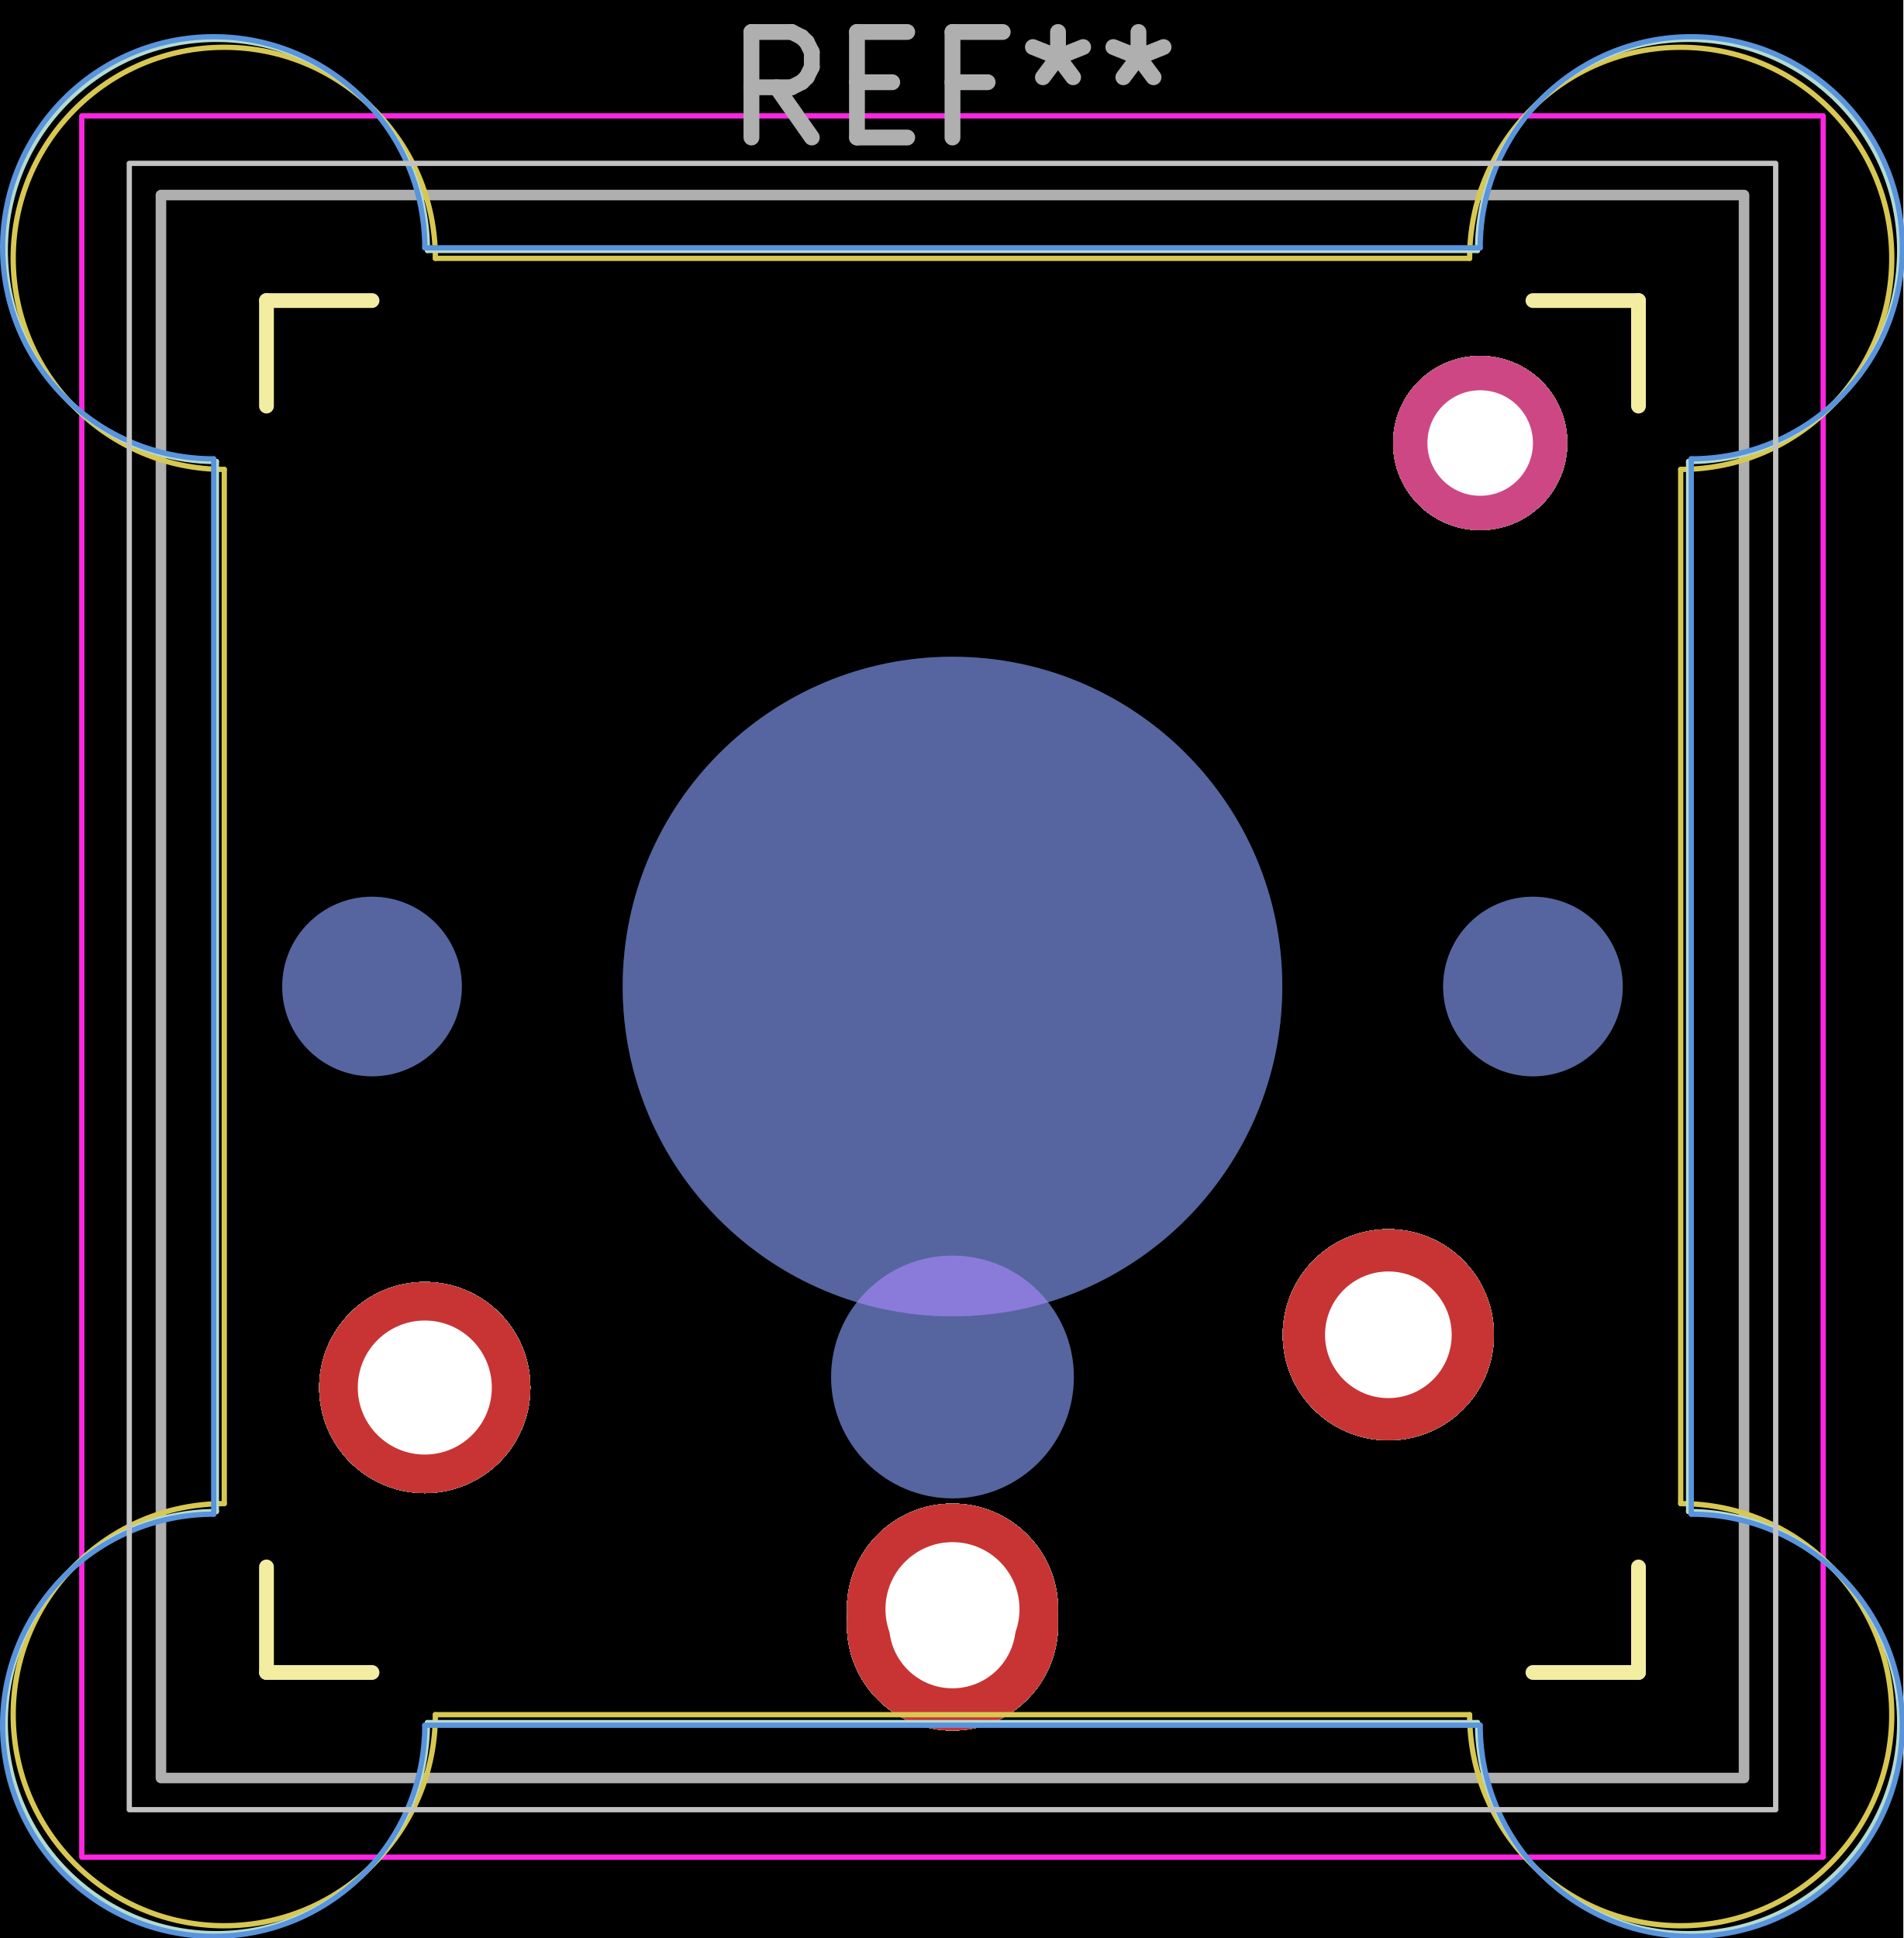
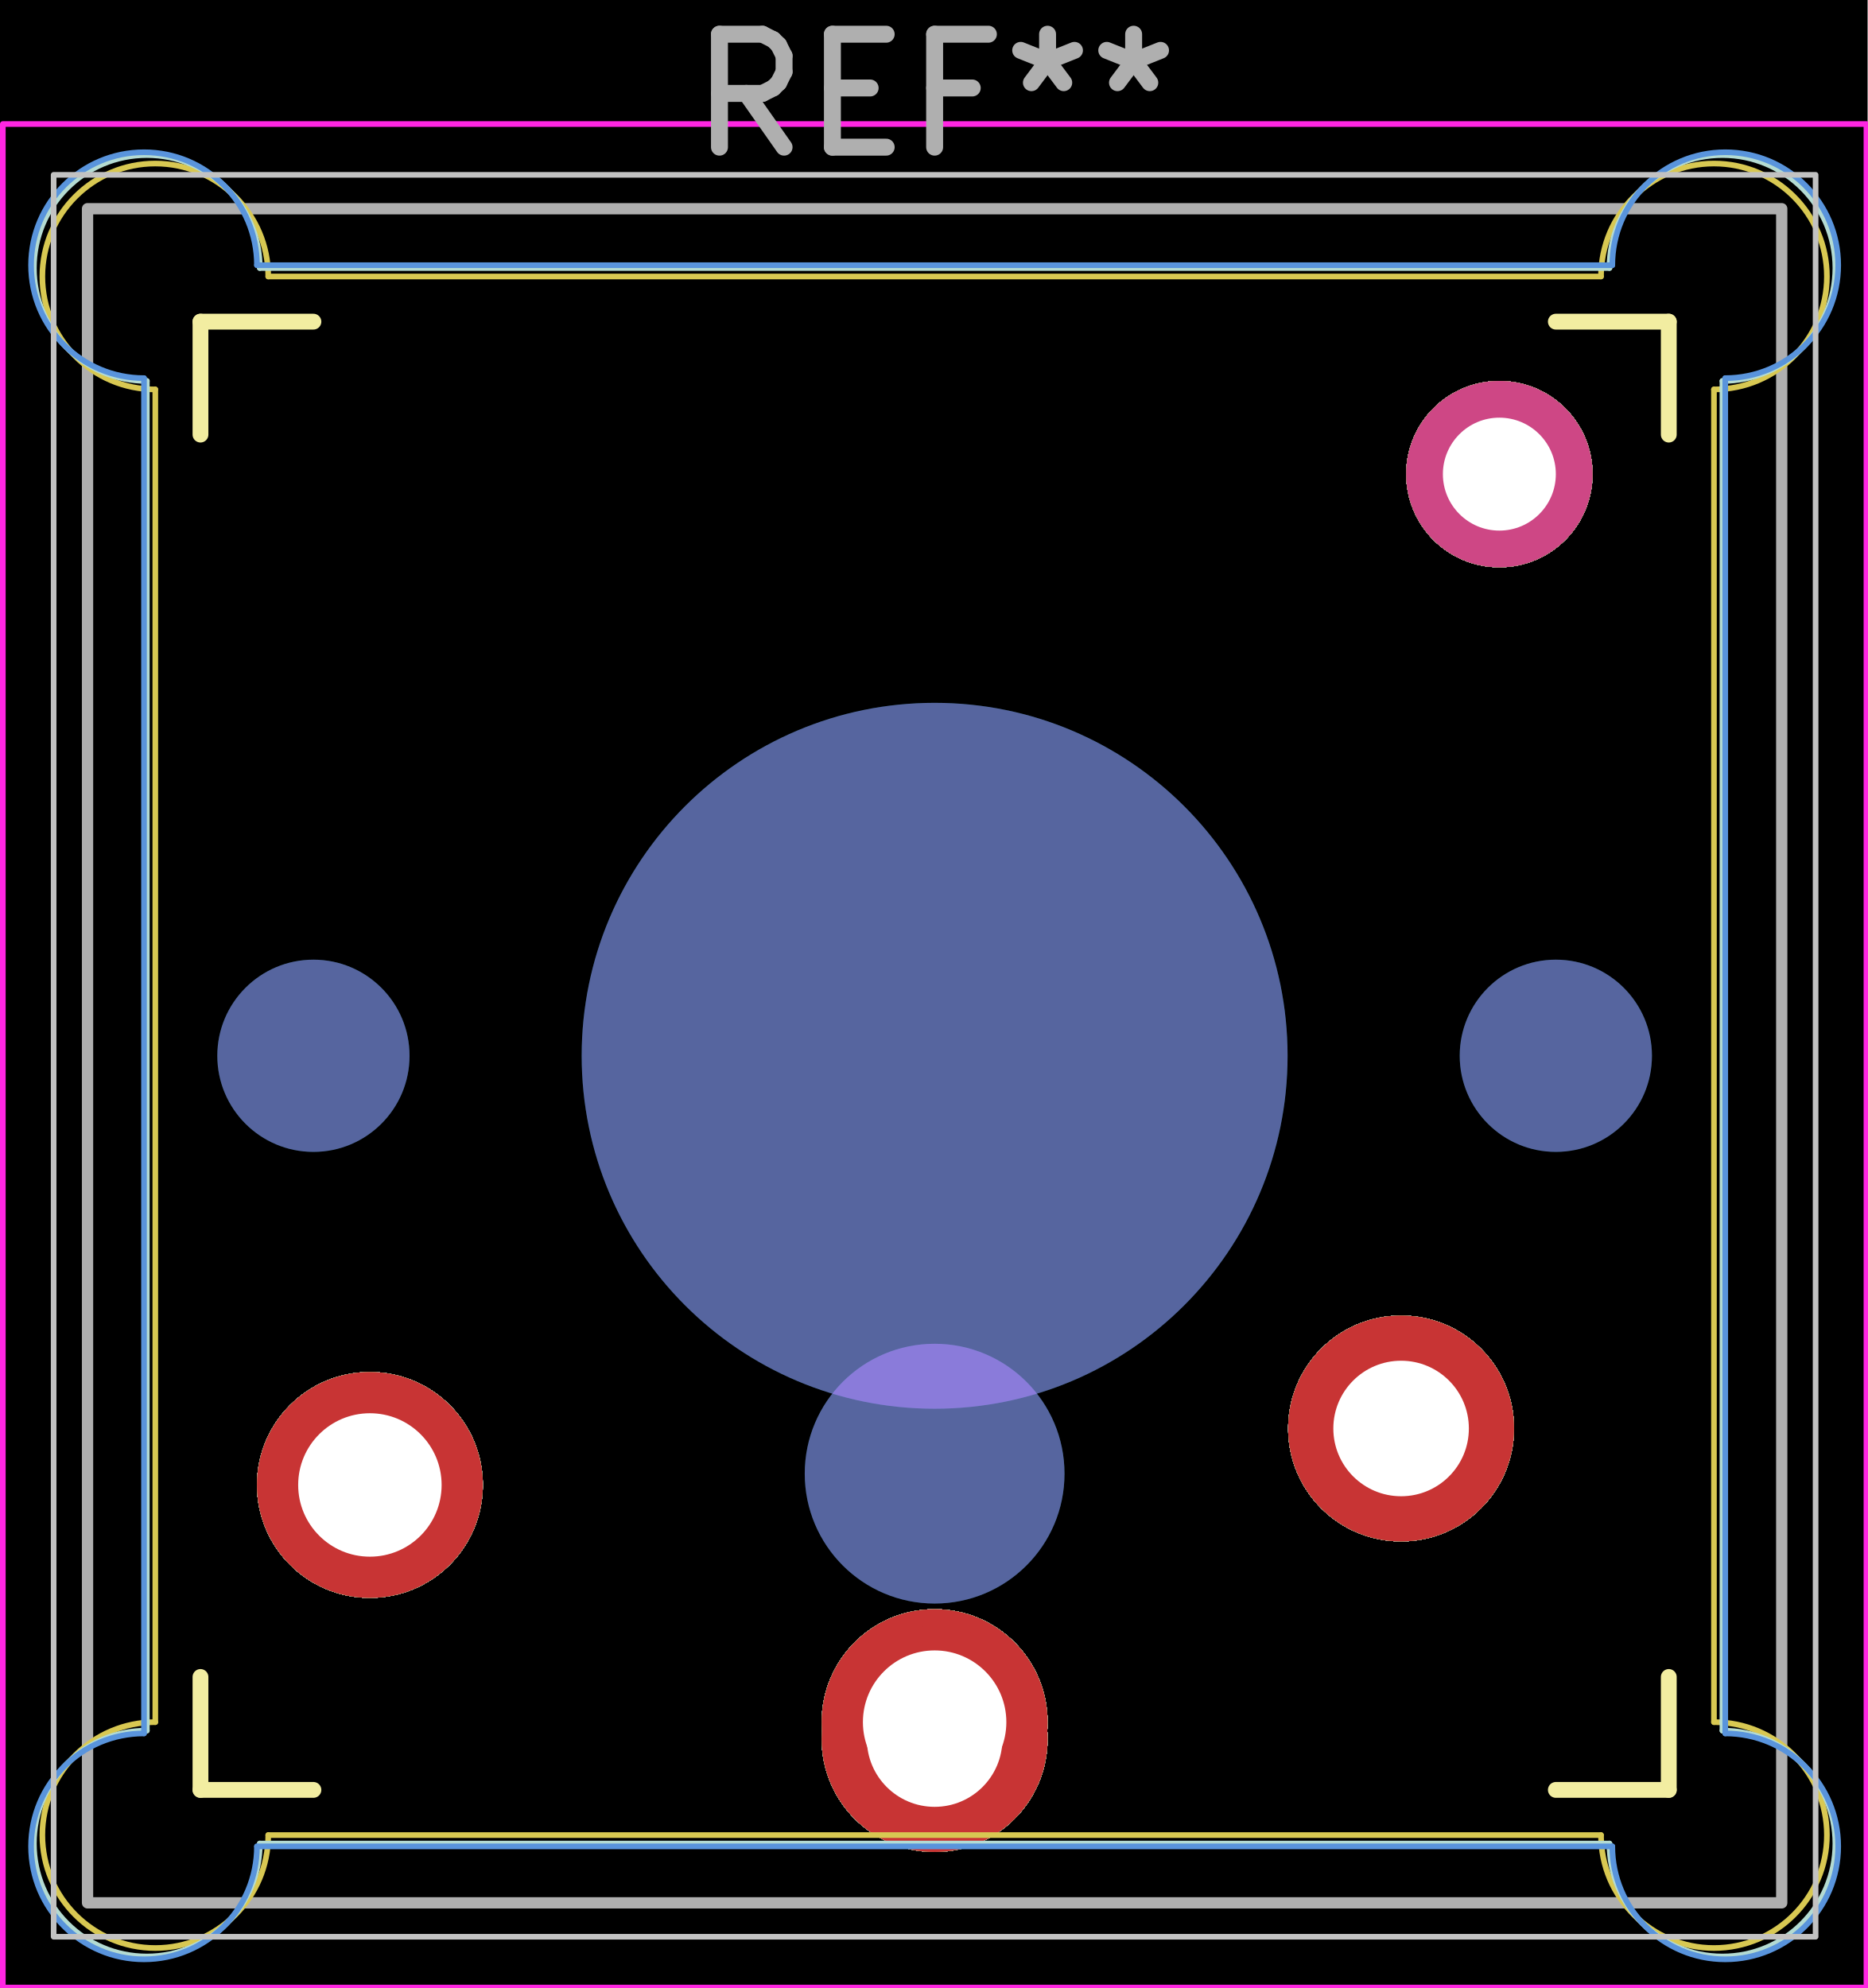
- <svg xmlns="http://www.w3.org/2000/svg" version="1.1" width="100%" height="100%" viewBox="0 0 18.034 18.364" preserveAspectRatio="xMidYMid meet">
+ <svg xmlns="http://www.w3.org/2000/svg" version="1.1" width="100%" height="100%" viewBox="0 0 16.535 17.602" preserveAspectRatio="xMidYMid meet">
  <rect width="100%" height="100%" fill="black" />
  <g style="fill:#000000; fill-opacity:1;stroke:#000000; stroke-opacity:1; stroke-linecap:round; stroke-linejoin:round;" transform="translate(0 0) scale(1 1)">
</g>
  <g style="fill:#4D7FC4; fill-opacity:1; stroke:none;">
-     <circle cx="14.025" cy="4.198" r="0.825" />
-     <circle cx="9.025" cy="15.248" r="1" />
-     <circle cx="9.025" cy="15.398" r="1" />
-     <circle cx="4.025" cy="13.148" r="1" />
-     <circle cx="13.155" cy="12.648" r="1" />
+     <circle cx="13.275" cy="4.198" r="0.825" />
+     <circle cx="8.275" cy="15.248" r="1" />
+     <circle cx="8.275" cy="15.398" r="1" />
+     <circle cx="3.275" cy="13.148" r="1" />
+     <circle cx="12.405" cy="12.648" r="1" />
  </g>
  <g style="fill:#02FFEE; fill-opacity:0.4; stroke:none;">
-     <circle cx="3.525" cy="9.348" r="0.851" />
-     <circle cx="9.025" cy="9.348" r="3.125" />
-     <circle cx="9.025" cy="13.048" r="1.15" />
-     <circle cx="14.025" cy="4.198" r="0.825" />
-     <circle cx="14.525" cy="9.348" r="0.851" />
-     <circle cx="9.025" cy="15.248" r="1" />
-     <circle cx="9.025" cy="15.398" r="1" />
-     <circle cx="4.025" cy="13.148" r="1" />
-     <circle cx="13.155" cy="12.648" r="1" />
+     <circle cx="2.775" cy="9.348" r="0.851" />
+     <circle cx="8.275" cy="9.348" r="3.125" />
+     <circle cx="8.275" cy="13.048" r="1.15" />
+     <circle cx="13.275" cy="4.198" r="0.825" />
+     <circle cx="13.775" cy="9.348" r="0.851" />
+     <circle cx="8.275" cy="15.248" r="1" />
+     <circle cx="8.275" cy="15.398" r="1" />
+     <circle cx="3.275" cy="13.148" r="1" />
+     <circle cx="12.405" cy="12.648" r="1" />
  </g>
  <g style="fill:#F2EDA1; fill-opacity:1; stroke:none;">
-     <circle cx="14.025" cy="4.198" r="0.825" />
-     <circle cx="9.025" cy="15.248" r="1" />
-     <circle cx="9.025" cy="15.398" r="1" />
-     <circle cx="4.025" cy="13.148" r="1" />
-     <circle cx="13.155" cy="12.648" r="1" />
+     <circle cx="13.275" cy="4.198" r="0.825" />
+     <circle cx="8.275" cy="15.248" r="1" />
+     <circle cx="8.275" cy="15.398" r="1" />
+     <circle cx="3.275" cy="13.148" r="1" />
+     <circle cx="12.405" cy="12.648" r="1" />
  </g>
  <g style="fill:#E8B2A7; fill-opacity:1; stroke:none;">
-     <circle cx="14.025" cy="4.198" r="0.825" />
-     <circle cx="9.025" cy="15.248" r="1" />
-     <circle cx="9.025" cy="15.398" r="1" />
-     <circle cx="4.025" cy="13.148" r="1" />
-     <circle cx="13.155" cy="12.648" r="1" />
+     <circle cx="13.275" cy="4.198" r="0.825" />
+     <circle cx="8.275" cy="15.248" r="1" />
+     <circle cx="8.275" cy="15.398" r="1" />
+     <circle cx="3.275" cy="13.148" r="1" />
+     <circle cx="12.405" cy="12.648" r="1" />
  </g>
  <g style="fill:#28CCD9; fill-opacity:1; stroke:none;">
-     <circle cx="14.025" cy="4.198" r="0.825" />
-     <circle cx="9.025" cy="15.248" r="1" />
-     <circle cx="9.025" cy="15.398" r="1" />
-     <circle cx="4.025" cy="13.148" r="1" />
-     <circle cx="13.155" cy="12.648" r="1" />
+     <circle cx="13.275" cy="4.198" r="0.825" />
+     <circle cx="8.275" cy="15.248" r="1" />
+     <circle cx="8.275" cy="15.398" r="1" />
+     <circle cx="3.275" cy="13.148" r="1" />
+     <circle cx="12.405" cy="12.648" r="1" />
  </g>
  <g style="fill:#A7A5C6; fill-opacity:1; stroke:none;">
-     <circle cx="14.025" cy="4.198" r="0.825" />
-     <circle cx="9.025" cy="15.248" r="1" />
-     <circle cx="9.025" cy="15.398" r="1" />
-     <circle cx="4.025" cy="13.148" r="1" />
-     <circle cx="13.155" cy="12.648" r="1" />
+     <circle cx="13.275" cy="4.198" r="0.825" />
+     <circle cx="8.275" cy="15.248" r="1" />
+     <circle cx="8.275" cy="15.398" r="1" />
+     <circle cx="3.275" cy="13.148" r="1" />
+     <circle cx="12.405" cy="12.648" r="1" />
  </g>
  <g style="fill:#F76F8E; fill-opacity:1; stroke:none;">
-     <circle cx="14.025" cy="4.198" r="0.825" />
-     <circle cx="9.025" cy="15.248" r="1" />
-     <circle cx="9.025" cy="15.398" r="1" />
-     <circle cx="4.025" cy="13.148" r="1" />
-     <circle cx="13.155" cy="12.648" r="1" />
+     <circle cx="13.275" cy="4.198" r="0.825" />
+     <circle cx="8.275" cy="15.248" r="1" />
+     <circle cx="8.275" cy="15.398" r="1" />
+     <circle cx="3.275" cy="13.148" r="1" />
+     <circle cx="12.405" cy="12.648" r="1" />
  </g>
  <g style="fill:#5BC3EB; fill-opacity:1; stroke:none;">
-     <circle cx="14.025" cy="4.198" r="0.825" />
-     <circle cx="9.025" cy="15.248" r="1" />
-     <circle cx="9.025" cy="15.398" r="1" />
-     <circle cx="4.025" cy="13.148" r="1" />
-     <circle cx="13.155" cy="12.648" r="1" />
+     <circle cx="13.275" cy="4.198" r="0.825" />
+     <circle cx="8.275" cy="15.248" r="1" />
+     <circle cx="8.275" cy="15.398" r="1" />
+     <circle cx="3.275" cy="13.148" r="1" />
+     <circle cx="12.405" cy="12.648" r="1" />
  </g>
  <g style="fill:#ED7C33; fill-opacity:1; stroke:none;">
-     <circle cx="14.025" cy="4.198" r="0.825" />
-     <circle cx="9.025" cy="15.248" r="1" />
-     <circle cx="9.025" cy="15.398" r="1" />
-     <circle cx="4.025" cy="13.148" r="1" />
-     <circle cx="13.155" cy="12.648" r="1" />
+     <circle cx="13.275" cy="4.198" r="0.825" />
+     <circle cx="8.275" cy="15.248" r="1" />
+     <circle cx="8.275" cy="15.398" r="1" />
+     <circle cx="3.275" cy="13.148" r="1" />
+     <circle cx="12.405" cy="12.648" r="1" />
  </g>
  <g style="fill:#F2EDA1; fill-opacity:1; stroke:none;">
-     <circle cx="14.025" cy="4.198" r="0.825" />
-     <circle cx="9.025" cy="15.248" r="1" />
-     <circle cx="9.025" cy="15.398" r="1" />
-     <circle cx="4.025" cy="13.148" r="1" />
-     <circle cx="13.155" cy="12.648" r="1" />
+     <circle cx="13.275" cy="4.198" r="0.825" />
+     <circle cx="8.275" cy="15.248" r="1" />
+     <circle cx="8.275" cy="15.398" r="1" />
+     <circle cx="3.275" cy="13.148" r="1" />
+     <circle cx="12.405" cy="12.648" r="1" />
  </g>
  <g style="fill:#E8B2A7; fill-opacity:1; stroke:none;">
-     <circle cx="14.025" cy="4.198" r="0.825" />
-     <circle cx="9.025" cy="15.248" r="1" />
-     <circle cx="9.025" cy="15.398" r="1" />
-     <circle cx="4.025" cy="13.148" r="1" />
-     <circle cx="13.155" cy="12.648" r="1" />
+     <circle cx="13.275" cy="4.198" r="0.825" />
+     <circle cx="8.275" cy="15.248" r="1" />
+     <circle cx="8.275" cy="15.398" r="1" />
+     <circle cx="3.275" cy="13.148" r="1" />
+     <circle cx="12.405" cy="12.648" r="1" />
  </g>
  <g style="fill:#28CCD9; fill-opacity:1; stroke:none;">
-     <circle cx="14.025" cy="4.198" r="0.825" />
-     <circle cx="9.025" cy="15.248" r="1" />
-     <circle cx="9.025" cy="15.398" r="1" />
-     <circle cx="4.025" cy="13.148" r="1" />
-     <circle cx="13.155" cy="12.648" r="1" />
+     <circle cx="13.275" cy="4.198" r="0.825" />
+     <circle cx="8.275" cy="15.248" r="1" />
+     <circle cx="8.275" cy="15.398" r="1" />
+     <circle cx="3.275" cy="13.148" r="1" />
+     <circle cx="12.405" cy="12.648" r="1" />
  </g>
  <g style="fill:#A7A5C6; fill-opacity:1; stroke:none;">
-     <circle cx="14.025" cy="4.198" r="0.825" />
-     <circle cx="9.025" cy="15.248" r="1" />
-     <circle cx="9.025" cy="15.398" r="1" />
-     <circle cx="4.025" cy="13.148" r="1" />
-     <circle cx="13.155" cy="12.648" r="1" />
+     <circle cx="13.275" cy="4.198" r="0.825" />
+     <circle cx="8.275" cy="15.248" r="1" />
+     <circle cx="8.275" cy="15.398" r="1" />
+     <circle cx="3.275" cy="13.148" r="1" />
+     <circle cx="12.405" cy="12.648" r="1" />
  </g>
  <g style="fill:#F76F8E; fill-opacity:1; stroke:none;">
-     <circle cx="14.025" cy="4.198" r="0.825" />
-     <circle cx="9.025" cy="15.248" r="1" />
-     <circle cx="9.025" cy="15.398" r="1" />
-     <circle cx="4.025" cy="13.148" r="1" />
-     <circle cx="13.155" cy="12.648" r="1" />
+     <circle cx="13.275" cy="4.198" r="0.825" />
+     <circle cx="8.275" cy="15.248" r="1" />
+     <circle cx="8.275" cy="15.398" r="1" />
+     <circle cx="3.275" cy="13.148" r="1" />
+     <circle cx="12.405" cy="12.648" r="1" />
  </g>
  <g style="fill:#5BC3EB; fill-opacity:1; stroke:none;">
-     <circle cx="14.025" cy="4.198" r="0.825" />
-     <circle cx="9.025" cy="15.248" r="1" />
-     <circle cx="9.025" cy="15.398" r="1" />
-     <circle cx="4.025" cy="13.148" r="1" />
-     <circle cx="13.155" cy="12.648" r="1" />
+     <circle cx="13.275" cy="4.198" r="0.825" />
+     <circle cx="8.275" cy="15.248" r="1" />
+     <circle cx="8.275" cy="15.398" r="1" />
+     <circle cx="3.275" cy="13.148" r="1" />
+     <circle cx="12.405" cy="12.648" r="1" />
  </g>
  <g style="fill:#ED7C33; fill-opacity:1; stroke:none;">
-     <circle cx="14.025" cy="4.198" r="0.825" />
-     <circle cx="9.025" cy="15.248" r="1" />
-     <circle cx="9.025" cy="15.398" r="1" />
-     <circle cx="4.025" cy="13.148" r="1" />
-     <circle cx="13.155" cy="12.648" r="1" />
+     <circle cx="13.275" cy="4.198" r="0.825" />
+     <circle cx="8.275" cy="15.248" r="1" />
+     <circle cx="8.275" cy="15.398" r="1" />
+     <circle cx="3.275" cy="13.148" r="1" />
+     <circle cx="12.405" cy="12.648" r="1" />
  </g>
  <g style="fill:#F2EDA1; fill-opacity:1; stroke:none;">
-     <circle cx="14.025" cy="4.198" r="0.825" />
-     <circle cx="9.025" cy="15.248" r="1" />
-     <circle cx="9.025" cy="15.398" r="1" />
-     <circle cx="4.025" cy="13.148" r="1" />
-     <circle cx="13.155" cy="12.648" r="1" />
+     <circle cx="13.275" cy="4.198" r="0.825" />
+     <circle cx="8.275" cy="15.248" r="1" />
+     <circle cx="8.275" cy="15.398" r="1" />
+     <circle cx="3.275" cy="13.148" r="1" />
+     <circle cx="12.405" cy="12.648" r="1" />
  </g>
  <g style="fill:#E8B2A7; fill-opacity:1; stroke:none;">
-     <circle cx="14.025" cy="4.198" r="0.825" />
-     <circle cx="9.025" cy="15.248" r="1" />
-     <circle cx="9.025" cy="15.398" r="1" />
-     <circle cx="4.025" cy="13.148" r="1" />
-     <circle cx="13.155" cy="12.648" r="1" />
+     <circle cx="13.275" cy="4.198" r="0.825" />
+     <circle cx="8.275" cy="15.248" r="1" />
+     <circle cx="8.275" cy="15.398" r="1" />
+     <circle cx="3.275" cy="13.148" r="1" />
+     <circle cx="12.405" cy="12.648" r="1" />
  </g>
  <g style="fill:#28CCD9; fill-opacity:1; stroke:none;">
-     <circle cx="14.025" cy="4.198" r="0.825" />
-     <circle cx="9.025" cy="15.248" r="1" />
-     <circle cx="9.025" cy="15.398" r="1" />
-     <circle cx="4.025" cy="13.148" r="1" />
-     <circle cx="13.155" cy="12.648" r="1" />
+     <circle cx="13.275" cy="4.198" r="0.825" />
+     <circle cx="8.275" cy="15.248" r="1" />
+     <circle cx="8.275" cy="15.398" r="1" />
+     <circle cx="3.275" cy="13.148" r="1" />
+     <circle cx="12.405" cy="12.648" r="1" />
  </g>
  <g style="fill:#A7A5C6; fill-opacity:1; stroke:none;">
-     <circle cx="14.025" cy="4.198" r="0.825" />
-     <circle cx="9.025" cy="15.248" r="1" />
-     <circle cx="9.025" cy="15.398" r="1" />
-     <circle cx="4.025" cy="13.148" r="1" />
-     <circle cx="13.155" cy="12.648" r="1" />
+     <circle cx="13.275" cy="4.198" r="0.825" />
+     <circle cx="8.275" cy="15.248" r="1" />
+     <circle cx="8.275" cy="15.398" r="1" />
+     <circle cx="3.275" cy="13.148" r="1" />
+     <circle cx="12.405" cy="12.648" r="1" />
  </g>
  <g style="fill:#F76F8E; fill-opacity:1; stroke:none;">
-     <circle cx="14.025" cy="4.198" r="0.825" />
-     <circle cx="9.025" cy="15.248" r="1" />
-     <circle cx="9.025" cy="15.398" r="1" />
-     <circle cx="4.025" cy="13.148" r="1" />
-     <circle cx="13.155" cy="12.648" r="1" />
+     <circle cx="13.275" cy="4.198" r="0.825" />
+     <circle cx="8.275" cy="15.248" r="1" />
+     <circle cx="8.275" cy="15.398" r="1" />
+     <circle cx="3.275" cy="13.148" r="1" />
+     <circle cx="12.405" cy="12.648" r="1" />
  </g>
  <g style="fill:#5BC3EB; fill-opacity:1; stroke:none;">
-     <circle cx="14.025" cy="4.198" r="0.825" />
-     <circle cx="9.025" cy="15.248" r="1" />
-     <circle cx="9.025" cy="15.398" r="1" />
-     <circle cx="4.025" cy="13.148" r="1" />
-     <circle cx="13.155" cy="12.648" r="1" />
+     <circle cx="13.275" cy="4.198" r="0.825" />
+     <circle cx="8.275" cy="15.248" r="1" />
+     <circle cx="8.275" cy="15.398" r="1" />
+     <circle cx="3.275" cy="13.148" r="1" />
+     <circle cx="12.405" cy="12.648" r="1" />
  </g>
  <g style="fill:#ED7C33; fill-opacity:1; stroke:none;">
-     <circle cx="14.025" cy="4.198" r="0.825" />
-     <circle cx="9.025" cy="15.248" r="1" />
-     <circle cx="9.025" cy="15.398" r="1" />
-     <circle cx="4.025" cy="13.148" r="1" />
-     <circle cx="13.155" cy="12.648" r="1" />
+     <circle cx="13.275" cy="4.198" r="0.825" />
+     <circle cx="8.275" cy="15.248" r="1" />
+     <circle cx="8.275" cy="15.398" r="1" />
+     <circle cx="3.275" cy="13.148" r="1" />
+     <circle cx="12.405" cy="12.648" r="1" />
  </g>
  <g style="fill:#8DCB81; fill-opacity:1; stroke:none;">
-     <circle cx="14.025" cy="4.198" r="0.825" />
-     <circle cx="9.025" cy="15.248" r="1" />
-     <circle cx="9.025" cy="15.398" r="1" />
-     <circle cx="4.025" cy="13.148" r="1" />
-     <circle cx="13.155" cy="12.648" r="1" />
+     <circle cx="13.275" cy="4.198" r="0.825" />
+     <circle cx="8.275" cy="15.248" r="1" />
+     <circle cx="8.275" cy="15.398" r="1" />
+     <circle cx="3.275" cy="13.148" r="1" />
+     <circle cx="12.405" cy="12.648" r="1" />
  </g>
  <g style="fill:#F2EDA1; fill-opacity:1; stroke:none;">
-     <circle cx="14.025" cy="4.198" r="0.825" />
-     <circle cx="9.025" cy="15.248" r="1" />
-     <circle cx="9.025" cy="15.398" r="1" />
-     <circle cx="4.025" cy="13.148" r="1" />
-     <circle cx="13.155" cy="12.648" r="1" />
+     <circle cx="13.275" cy="4.198" r="0.825" />
+     <circle cx="8.275" cy="15.248" r="1" />
+     <circle cx="8.275" cy="15.398" r="1" />
+     <circle cx="3.275" cy="13.148" r="1" />
+     <circle cx="12.405" cy="12.648" r="1" />
  </g>
  <g style="fill:#E8B2A7; fill-opacity:1; stroke:none;">
-     <circle cx="14.025" cy="4.198" r="0.825" />
-     <circle cx="9.025" cy="15.248" r="1" />
-     <circle cx="9.025" cy="15.398" r="1" />
-     <circle cx="4.025" cy="13.148" r="1" />
-     <circle cx="13.155" cy="12.648" r="1" />
+     <circle cx="13.275" cy="4.198" r="0.825" />
+     <circle cx="8.275" cy="15.248" r="1" />
+     <circle cx="8.275" cy="15.398" r="1" />
+     <circle cx="3.275" cy="13.148" r="1" />
+     <circle cx="12.405" cy="12.648" r="1" />
  </g>
  <g style="fill:#28CCD9; fill-opacity:1; stroke:none;">
-     <circle cx="14.025" cy="4.198" r="0.825" />
-     <circle cx="9.025" cy="15.248" r="1" />
-     <circle cx="9.025" cy="15.398" r="1" />
-     <circle cx="4.025" cy="13.148" r="1" />
-     <circle cx="13.155" cy="12.648" r="1" />
+     <circle cx="13.275" cy="4.198" r="0.825" />
+     <circle cx="8.275" cy="15.248" r="1" />
+     <circle cx="8.275" cy="15.398" r="1" />
+     <circle cx="3.275" cy="13.148" r="1" />
+     <circle cx="12.405" cy="12.648" r="1" />
  </g>
  <g style="fill:#A7A5C6; fill-opacity:1; stroke:none;">
-     <circle cx="14.025" cy="4.198" r="0.825" />
-     <circle cx="9.025" cy="15.248" r="1" />
-     <circle cx="9.025" cy="15.398" r="1" />
-     <circle cx="4.025" cy="13.148" r="1" />
-     <circle cx="13.155" cy="12.648" r="1" />
+     <circle cx="13.275" cy="4.198" r="0.825" />
+     <circle cx="8.275" cy="15.248" r="1" />
+     <circle cx="8.275" cy="15.398" r="1" />
+     <circle cx="3.275" cy="13.148" r="1" />
+     <circle cx="12.405" cy="12.648" r="1" />
  </g>
  <g style="fill:#DB628B; fill-opacity:1; stroke:none;">
-     <circle cx="14.025" cy="4.198" r="0.825" />
-     <circle cx="9.025" cy="15.248" r="1" />
-     <circle cx="9.025" cy="15.398" r="1" />
-     <circle cx="4.025" cy="13.148" r="1" />
-     <circle cx="13.155" cy="12.648" r="1" />
+     <circle cx="13.275" cy="4.198" r="0.825" />
+     <circle cx="8.275" cy="15.248" r="1" />
+     <circle cx="8.275" cy="15.398" r="1" />
+     <circle cx="3.275" cy="13.148" r="1" />
+     <circle cx="12.405" cy="12.648" r="1" />
  </g>
  <g style="fill:#4FCBCB; fill-opacity:1; stroke:none;">
-     <circle cx="14.025" cy="4.198" r="0.825" />
-     <circle cx="9.025" cy="15.248" r="1" />
-     <circle cx="9.025" cy="15.398" r="1" />
-     <circle cx="4.025" cy="13.148" r="1" />
-     <circle cx="13.155" cy="12.648" r="1" />
+     <circle cx="13.275" cy="4.198" r="0.825" />
+     <circle cx="8.275" cy="15.248" r="1" />
+     <circle cx="8.275" cy="15.398" r="1" />
+     <circle cx="3.275" cy="13.148" r="1" />
+     <circle cx="12.405" cy="12.648" r="1" />
  </g>
  <g style="fill:#CE7D2C; fill-opacity:1; stroke:none;">
-     <circle cx="14.025" cy="4.198" r="0.825" />
-     <circle cx="9.025" cy="15.248" r="1" />
-     <circle cx="9.025" cy="15.398" r="1" />
-     <circle cx="4.025" cy="13.148" r="1" />
-     <circle cx="13.155" cy="12.648" r="1" />
+     <circle cx="13.275" cy="4.198" r="0.825" />
+     <circle cx="8.275" cy="15.248" r="1" />
+     <circle cx="8.275" cy="15.398" r="1" />
+     <circle cx="3.275" cy="13.148" r="1" />
+     <circle cx="12.405" cy="12.648" r="1" />
  </g>
  <g style="fill:#7FC87F; fill-opacity:1; stroke:none;">
-     <circle cx="14.025" cy="4.198" r="0.825" />
-     <circle cx="9.025" cy="15.248" r="1" />
-     <circle cx="9.025" cy="15.398" r="1" />
-     <circle cx="4.025" cy="13.148" r="1" />
-     <circle cx="13.155" cy="12.648" r="1" />
+     <circle cx="13.275" cy="4.198" r="0.825" />
+     <circle cx="8.275" cy="15.248" r="1" />
+     <circle cx="8.275" cy="15.398" r="1" />
+     <circle cx="3.275" cy="13.148" r="1" />
+     <circle cx="12.405" cy="12.648" r="1" />
  </g>
  <g style="fill:#C83434; fill-opacity:1; stroke:none;">
-     <circle cx="14.025" cy="4.198" r="0.825" />
-     <circle cx="9.025" cy="15.248" r="1" />
-     <circle cx="9.025" cy="15.398" r="1" />
-     <circle cx="4.025" cy="13.148" r="1" />
-     <circle cx="13.155" cy="12.648" r="1" />
+     <circle cx="13.275" cy="4.198" r="0.825" />
+     <circle cx="8.275" cy="15.248" r="1" />
+     <circle cx="8.275" cy="15.398" r="1" />
+     <circle cx="3.275" cy="13.148" r="1" />
+     <circle cx="12.405" cy="12.648" r="1" />
  </g>
  <g style="fill:#D864FF; fill-opacity:0.4; stroke:none;">
-     <circle cx="3.525" cy="9.348" r="0.851" />
-     <circle cx="9.025" cy="9.348" r="3.125" />
-     <circle cx="9.025" cy="13.048" r="1.15" />
-     <circle cx="14.025" cy="4.198" r="0.825" />
-     <circle cx="14.525" cy="9.348" r="0.851" />
+     <circle cx="2.775" cy="9.348" r="0.851" />
+     <circle cx="8.275" cy="9.348" r="3.125" />
+     <circle cx="8.275" cy="13.048" r="1.15" />
+     <circle cx="13.275" cy="4.198" r="0.825" />
+     <circle cx="13.775" cy="9.348" r="0.851" />
  </g>
  <g style="fill:none;  stroke:#F2EDA1; stroke-width:0.14; stroke-opacity:1;  stroke-linecap:round; stroke-linejoin:round;">
-     <path d="M2.525 3.848 L2.525 2.848 " />
-     <path d="M2.525 15.848 L2.525 14.848 " />
-     <path d="M2.525 15.848 L3.525 15.848 " />
-     <path d="M3.525 2.848 L2.525 2.848 " />
-     <path d="M14.525 15.848 L15.525 15.848 " />
-     <path d="M15.525 2.848 L14.525 2.848 " />
-     <path d="M15.525 2.848 L15.525 3.848 " />
-     <path d="M15.525 14.848 L15.525 15.848 " />
-     <path style="fill:none;  stroke:#FF26E2; stroke-width:0.05; stroke-opacity:1;  stroke-linecap:round; stroke-linejoin:round;fill:none" d="M 0.775,1.098 17.275,1.098 17.275,17.598 0.775,17.598 Z" />
+     <path d="M1.775 3.848 L1.775 2.848 " />
+     <path d="M1.775 15.848 L1.775 14.848 " />
+     <path d="M1.775 15.848 L2.775 15.848 " />
+     <path d="M2.775 2.848 L1.775 2.848 " />
+     <path d="M13.775 15.848 L14.775 15.848 " />
+     <path d="M14.775 2.848 L13.775 2.848 " />
+     <path d="M14.775 2.848 L14.775 3.848 " />
+     <path d="M14.775 14.848 L14.775 15.848 " />
+     <path style="fill:none;  stroke:#FF26E2; stroke-width:0.05; stroke-opacity:1;  stroke-linecap:round; stroke-linejoin:round;fill:none" d="M 0.025,1.098 16.525,1.098 16.525,17.598 0.025,17.598 Z" />
  </g>
  <g style="fill:none;  stroke:#AFAFAF; stroke-width:0.15; stroke-opacity:1;  stroke-linecap:round; stroke-linejoin:round;">
-     <text x="9.025" y="1.348" textLength="4.536" font-size="1.333" lengthAdjust="spacingAndGlyphs" text-anchor="middle" opacity="0" stroke-opacity="0">REF**</text>
+     <text x="8.275" y="1.348" textLength="4.536" font-size="1.333" lengthAdjust="spacingAndGlyphs" text-anchor="middle" opacity="0" stroke-opacity="0">REF**</text>
    <g class="stroked-text">
-       <path d="M7.692 1.303 L7.358 0.827 " />
-       <path d="M7.12 1.303 L7.12 0.303 " />
-       <path d="M7.12 0.303 L7.501 0.303 " />
-       <path d="M7.501 0.303 L7.596 0.351 " />
-       <path d="M7.596 0.351 L7.644 0.398 " />
-       <path d="M7.644 0.398 L7.692 0.494 " />
-       <path d="M7.692 0.494 L7.692 0.636 " />
-       <path d="M7.692 0.636 L7.644 0.732 " />
-       <path d="M7.644 0.732 L7.596 0.779 " />
-       <path d="M7.596 0.779 L7.501 0.827 " />
-       <path d="M7.501 0.827 L7.12 0.827 " />
-       <path d="M8.12 0.779 L8.454 0.779 " />
-       <path d="M8.596 1.303 L8.12 1.303 " />
-       <path d="M8.12 1.303 L8.12 0.303 " />
-       <path d="M8.12 0.303 L8.596 0.303 " />
-       <path d="M9.358 0.779 L9.025 0.779 " />
-       <path d="M9.025 1.303 L9.025 0.303 " />
-       <path d="M9.025 0.303 L9.501 0.303 " />
-       <path d="M10.025 0.303 L10.025 0.541 " />
-       <path d="M9.787 0.446 L10.025 0.541 " />
-       <path d="M10.025 0.541 L10.263 0.446 " />
-       <path d="M9.882 0.732 L10.025 0.541 " />
-       <path d="M10.025 0.541 L10.168 0.732 " />
-       <path d="M10.787 0.303 L10.787 0.541 " />
-       <path d="M10.549 0.446 L10.787 0.541 " />
-       <path d="M10.787 0.541 L11.025 0.446 " />
-       <path d="M10.644 0.732 L10.787 0.541 " />
-       <path d="M10.787 0.541 L10.93 0.732 " />
+       <path d="M6.942 1.303 L6.608 0.827 " />
+       <path d="M6.37 1.303 L6.37 0.303 " />
+       <path d="M6.37 0.303 L6.751 0.303 " />
+       <path d="M6.751 0.303 L6.846 0.351 " />
+       <path d="M6.846 0.351 L6.894 0.398 " />
+       <path d="M6.894 0.398 L6.942 0.494 " />
+       <path d="M6.942 0.494 L6.942 0.636 " />
+       <path d="M6.942 0.636 L6.894 0.732 " />
+       <path d="M6.894 0.732 L6.846 0.779 " />
+       <path d="M6.846 0.779 L6.751 0.827 " />
+       <path d="M6.751 0.827 L6.37 0.827 " />
+       <path d="M7.37 0.779 L7.704 0.779 " />
+       <path d="M7.846 1.303 L7.37 1.303 " />
+       <path d="M7.37 1.303 L7.37 0.303 " />
+       <path d="M7.37 0.303 L7.846 0.303 " />
+       <path d="M8.608 0.779 L8.275 0.779 " />
+       <path d="M8.275 1.303 L8.275 0.303 " />
+       <path d="M8.275 0.303 L8.751 0.303 " />
+       <path d="M9.275 0.303 L9.275 0.541 " />
+       <path d="M9.037 0.446 L9.275 0.541 " />
+       <path d="M9.275 0.541 L9.513 0.446 " />
+       <path d="M9.132 0.732 L9.275 0.541 " />
+       <path d="M9.275 0.541 L9.418 0.732 " />
+       <path d="M10.037 0.303 L10.037 0.541 " />
+       <path d="M9.799 0.446 L10.037 0.541 " />
+       <path d="M10.037 0.541 L10.275 0.446 " />
+       <path d="M9.894 0.732 L10.037 0.541 " />
+       <path d="M10.037 0.541 L10.18 0.732 " />
    </g>
-     <path style="fill:none;  stroke:#AFAFAF; stroke-width:0.1; stroke-opacity:1;  stroke-linecap:round; stroke-linejoin:round;fill:none" d="M 1.525,1.848 16.525,1.848 16.525,16.848 1.525,16.848 Z" />
+     <path style="fill:none;  stroke:#AFAFAF; stroke-width:0.1; stroke-opacity:1;  stroke-linecap:round; stroke-linejoin:round;fill:none" d="M 0.775,1.848 15.775,1.848 15.775,16.848 0.775,16.848 Z" />
  </g>
  <g style="fill:none;  stroke:#D8C852; stroke-width:0.05; stroke-opacity:1;  stroke-linecap:round; stroke-linejoin:round;">
-     <path d="M4.125 2.448 L13.925 2.448 " />
-     <path d="M15.925 4.448 L15.925 14.248 " />
-     <path d="M13.925 16.248 L4.125 16.248 " />
-     <path d="M2.125 14.248 L2.125 4.448 " />
-     <path d="M15.925 4.448 A2 2 0.0 1 0 13.925 2.448" />
-     <path d="M13.925 16.248 A2 2 0.0 1 0 15.925 14.248" />
-     <path d="M2.125 14.248 A2 2 0.0 1 0 4.125 16.248" />
-     <path d="M4.125 2.448 A2 2 0.0 1 0 2.125 4.448" />
+     <path d="M2.375 2.448 L14.175 2.448 " />
+     <path d="M15.175 3.448 L15.175 15.248 " />
+     <path d="M14.175 16.248 L2.375 16.248 " />
+     <path d="M1.375 15.248 L1.375 3.448 " />
+     <path d="M15.175 3.448 A1 1 0.0 1 0 14.175 2.448" />
+     <path d="M14.175 16.248 A1 1 0.0 1 0 15.175 15.248" />
+     <path d="M1.375 15.248 A1 1 0.0 1 0 2.375 16.248" />
+     <path d="M2.375 2.448 A1 1 0.0 1 0 1.375 3.448" />
  </g>
  <g style="fill:none;  stroke:#B4DBD2; stroke-width:0.05; stroke-opacity:1;  stroke-linecap:round; stroke-linejoin:round;">
-     <path d="M4.05 2.373 L14 2.373 " />
-     <path d="M16 4.373 L16 14.323 " />
-     <path d="M14 16.323 L4.05 16.323 " />
-     <path d="M2.05 14.323 L2.05 4.373 " />
-     <path d="M16 4.373 A2 2 0.0 1 0 14 2.373" />
-     <path d="M14 16.323 A2 2 0.0 1 0 16 14.323" />
-     <path d="M2.05 14.323 A2 2 0.0 1 0 4.05 16.323" />
-     <path d="M4.05 2.373 A2 2 0.0 1 0 2.05 4.373" />
+     <path d="M2.3 2.373 L14.25 2.373 " />
+     <path d="M15.25 3.373 L15.25 15.323 " />
+     <path d="M14.25 16.323 L2.3 16.323 " />
+     <path d="M1.3 15.323 L1.3 3.373 " />
+     <path d="M15.25 3.373 A1 1 0.0 1 0 14.25 2.373" />
+     <path d="M14.25 16.323 A1 1 0.0 1 0 15.25 15.323" />
+     <path d="M1.3 15.323 A1 1 0.0 1 0 2.3 16.323" />
+     <path d="M2.3 2.373 A1 1 0.0 1 0 1.3 3.373" />
  </g>
  <g style="fill:none;  stroke:#5994DC; stroke-width:0.05; stroke-opacity:1;  stroke-linecap:round; stroke-linejoin:round;">
-     <path d="M4.025 2.348 L14.025 2.348 " />
-     <path d="M16.025 4.348 L16.025 14.348 " />
-     <path d="M14.025 16.348 L4.025 16.348 " />
-     <path d="M2.025 14.348 L2.025 4.348 " />
-     <path d="M16.025 4.348 A2 2 0.0 1 0 14.025 2.348" />
-     <path d="M14.025 16.348 A2 2 0.0 1 0 16.025 14.348" />
-     <path d="M2.025 14.348 A2 2 0.0 1 0 4.025 16.348" />
-     <path d="M4.025 2.348 A2 2 0.0 1 0 2.025 4.348" />
-     <path style="fill:none;  stroke:#C2C2C2; stroke-width:0.05; stroke-opacity:1;  stroke-linecap:round; stroke-linejoin:round;fill:none" d="M 1.225,1.548 16.825,1.548 16.825,17.148 1.225,17.148 Z" />
-   </g>
-   <g style="fill:#FFFFFF; fill-opacity:1; stroke:none;">
-     <circle cx="14.025" cy="4.198" r="0.5" />
-   </g>
-   <g style="fill:#FFFFFF; fill-opacity:1; stroke:none;">
-     <circle cx="9.025" cy="15.248" r="0.635" />
-   </g>
-   <g style="fill:#FFFFFF; fill-opacity:1; stroke:none;">
-     <circle cx="9.025" cy="15.398" r="0.6" />
-   </g>
-   <g style="fill:#FFFFFF; fill-opacity:1; stroke:none;">
-     <circle cx="4.025" cy="13.148" r="0.635" />
-   </g>
-   <g style="fill:#FFFFFF; fill-opacity:1; stroke:none;">
-     <circle cx="13.155" cy="12.648" r="0.6" />
+     <path d="M2.275 2.348 L14.275 2.348 " />
+     <path d="M15.275 3.348 L15.275 15.348 " />
+     <path d="M14.275 16.348 L2.275 16.348 " />
+     <path d="M1.275 15.348 L1.275 3.348 " />
+     <path d="M15.275 3.348 A1 1 0.0 1 0 14.275 2.348" />
+     <path d="M14.275 16.348 A1 1 0.0 1 0 15.275 15.348" />
+     <path d="M1.275 15.348 A1 1 0.0 1 0 2.275 16.348" />
+     <path d="M2.275 2.348 A1 1 0.0 1 0 1.275 3.348" />
+     <path style="fill:none;  stroke:#C2C2C2; stroke-width:0.05; stroke-opacity:1;  stroke-linecap:round; stroke-linejoin:round;fill:none" d="M 0.475,1.548 16.075,1.548 16.075,17.148 0.475,17.148 Z" />
+   </g>
+   <g style="fill:#FFFFFF; fill-opacity:1; stroke:none;">
+     <circle cx="13.275" cy="4.198" r="0.5" />
+   </g>
+   <g style="fill:#FFFFFF; fill-opacity:1; stroke:none;">
+     <circle cx="8.275" cy="15.248" r="0.635" />
+   </g>
+   <g style="fill:#FFFFFF; fill-opacity:1; stroke:none;">
+     <circle cx="8.275" cy="15.398" r="0.6" />
+   </g>
+   <g style="fill:#FFFFFF; fill-opacity:1; stroke:none;">
+     <circle cx="3.275" cy="13.148" r="0.635" />
+   </g>
+   <g style="fill:#FFFFFF; fill-opacity:1; stroke:none;">
+     <circle cx="12.405" cy="12.648" r="0.6" />
  </g>
</svg>
